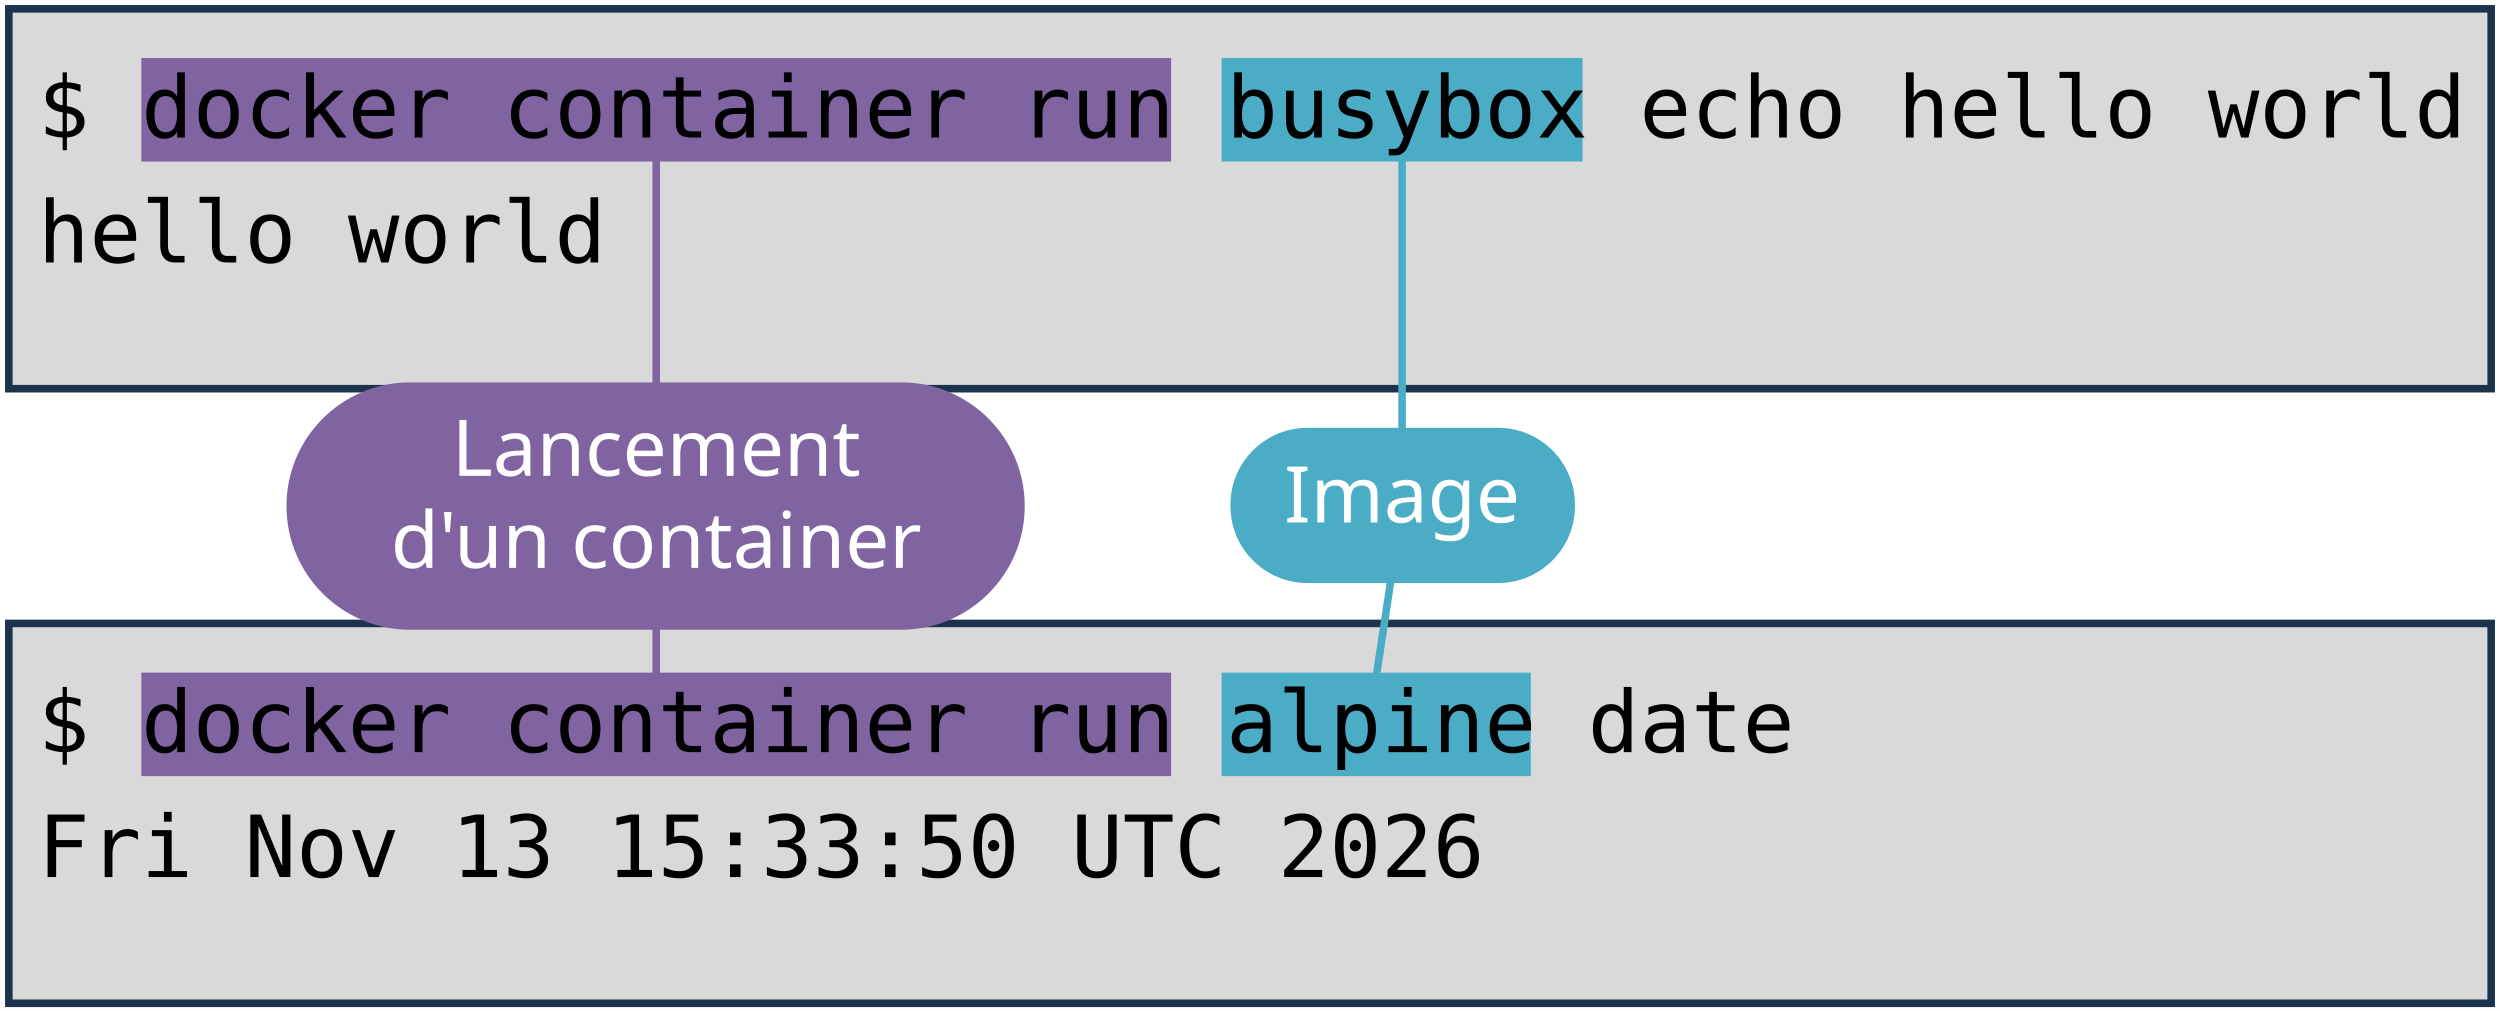
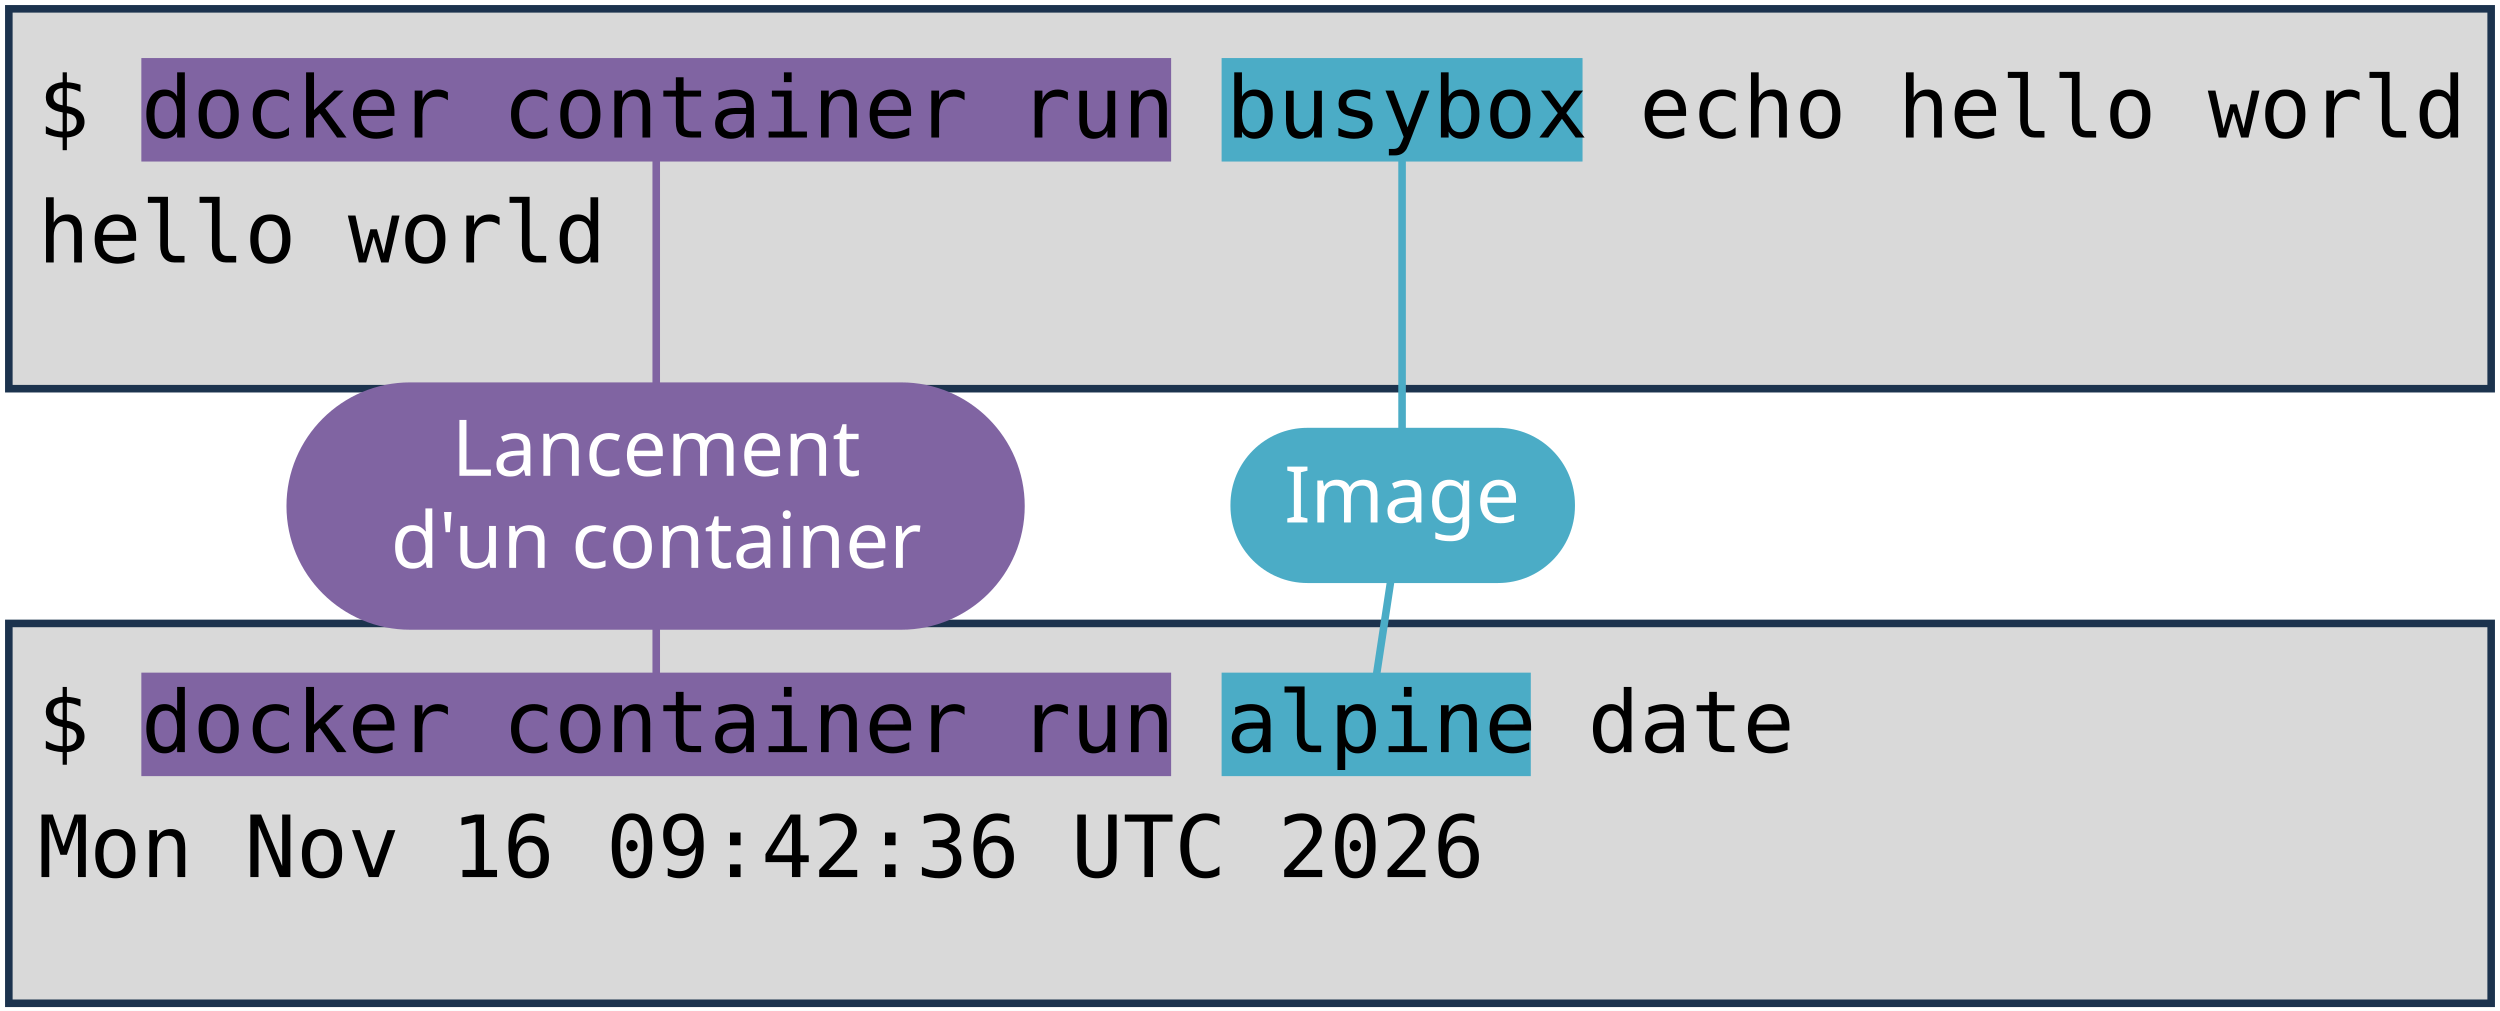
<svg xmlns="http://www.w3.org/2000/svg" viewBox="0 0 1981 801" width="1981" height="801" role="img" aria-label="Deux terminaux : docker container run busybox echo hello world, et docker container run alpine date. Annotations : lancement d'un container, image, commande lancée.">
  <style>
    .code { font-family: "DejaVu Sans Mono", Menlo, Consolas, monospace; font-size: 68px; fill: #000000; }
    .pill { font-family: "Trebuchet MS", "Century Gothic", Verdana, sans-serif; font-size: 62px; text-anchor: middle; }
  </style>
  <rect width="1981" height="801" fill="#FFFFFF" />
  <rect x="7" y="7" width="1967" height="301" fill="#D9D9D9" stroke="#1C334E" stroke-width="6" />
  <rect x="7" y="494" width="1967" height="301" fill="#D9D9D9" stroke="#1C334E" stroke-width="6" />
  <rect x="112" y="46" width="816" height="82" fill="#8064A2" />
  <rect x="112" y="533" width="816" height="82" fill="#8064A2" />
  <rect x="968" y="46" width="286" height="82" fill="#4BACC6" />
  <rect x="968" y="533" width="245" height="82" fill="#4BACC6" />
  <text x="30" y="109" class="code" xml:space="preserve">$ docker container run busybox echo hello world</text>
  <text x="30" y="208" class="code" xml:space="preserve">hello world</text>
  <text x="30" y="596" class="code" xml:space="preserve">$ docker container run alpine date</text>
-   <text x="30" y="695" class="code" xml:space="preserve">Fri Nov 13 15:33:50 UTC 2026</text>
+   <text x="30" y="695" class="code" xml:space="preserve">Mon Nov 16 09:42:36 UTC 2026</text>
  <path d="M 520 401 L 520 128" stroke="#8064A2" stroke-width="6" fill="none" stroke-linecap="round" />
  <path d="M 520 401 L 520 533" stroke="#8064A2" stroke-width="6" fill="none" stroke-linecap="round" />
  <rect x="227" y="303" width="585" height="196" rx="98" fill="#8064A2" />
  <text x="520" y="377" class="pill" fill="#FFFFFF">Lancement</text>
  <text x="520" y="450" class="pill" fill="#FFFFFF">d'un container</text>
  <path d="M 1111 401 L 1111 128" stroke="#4BACC6" stroke-width="6" fill="none" stroke-linecap="round" />
  <path d="M 1111 401 L 1091 533" stroke="#4BACC6" stroke-width="6" fill="none" stroke-linecap="round" />
  <rect x="975" y="339" width="273" height="123" rx="61" fill="#4BACC6" />
  <text x="1111" y="414" class="pill" fill="#FFFFFF">Image</text>
</svg>
